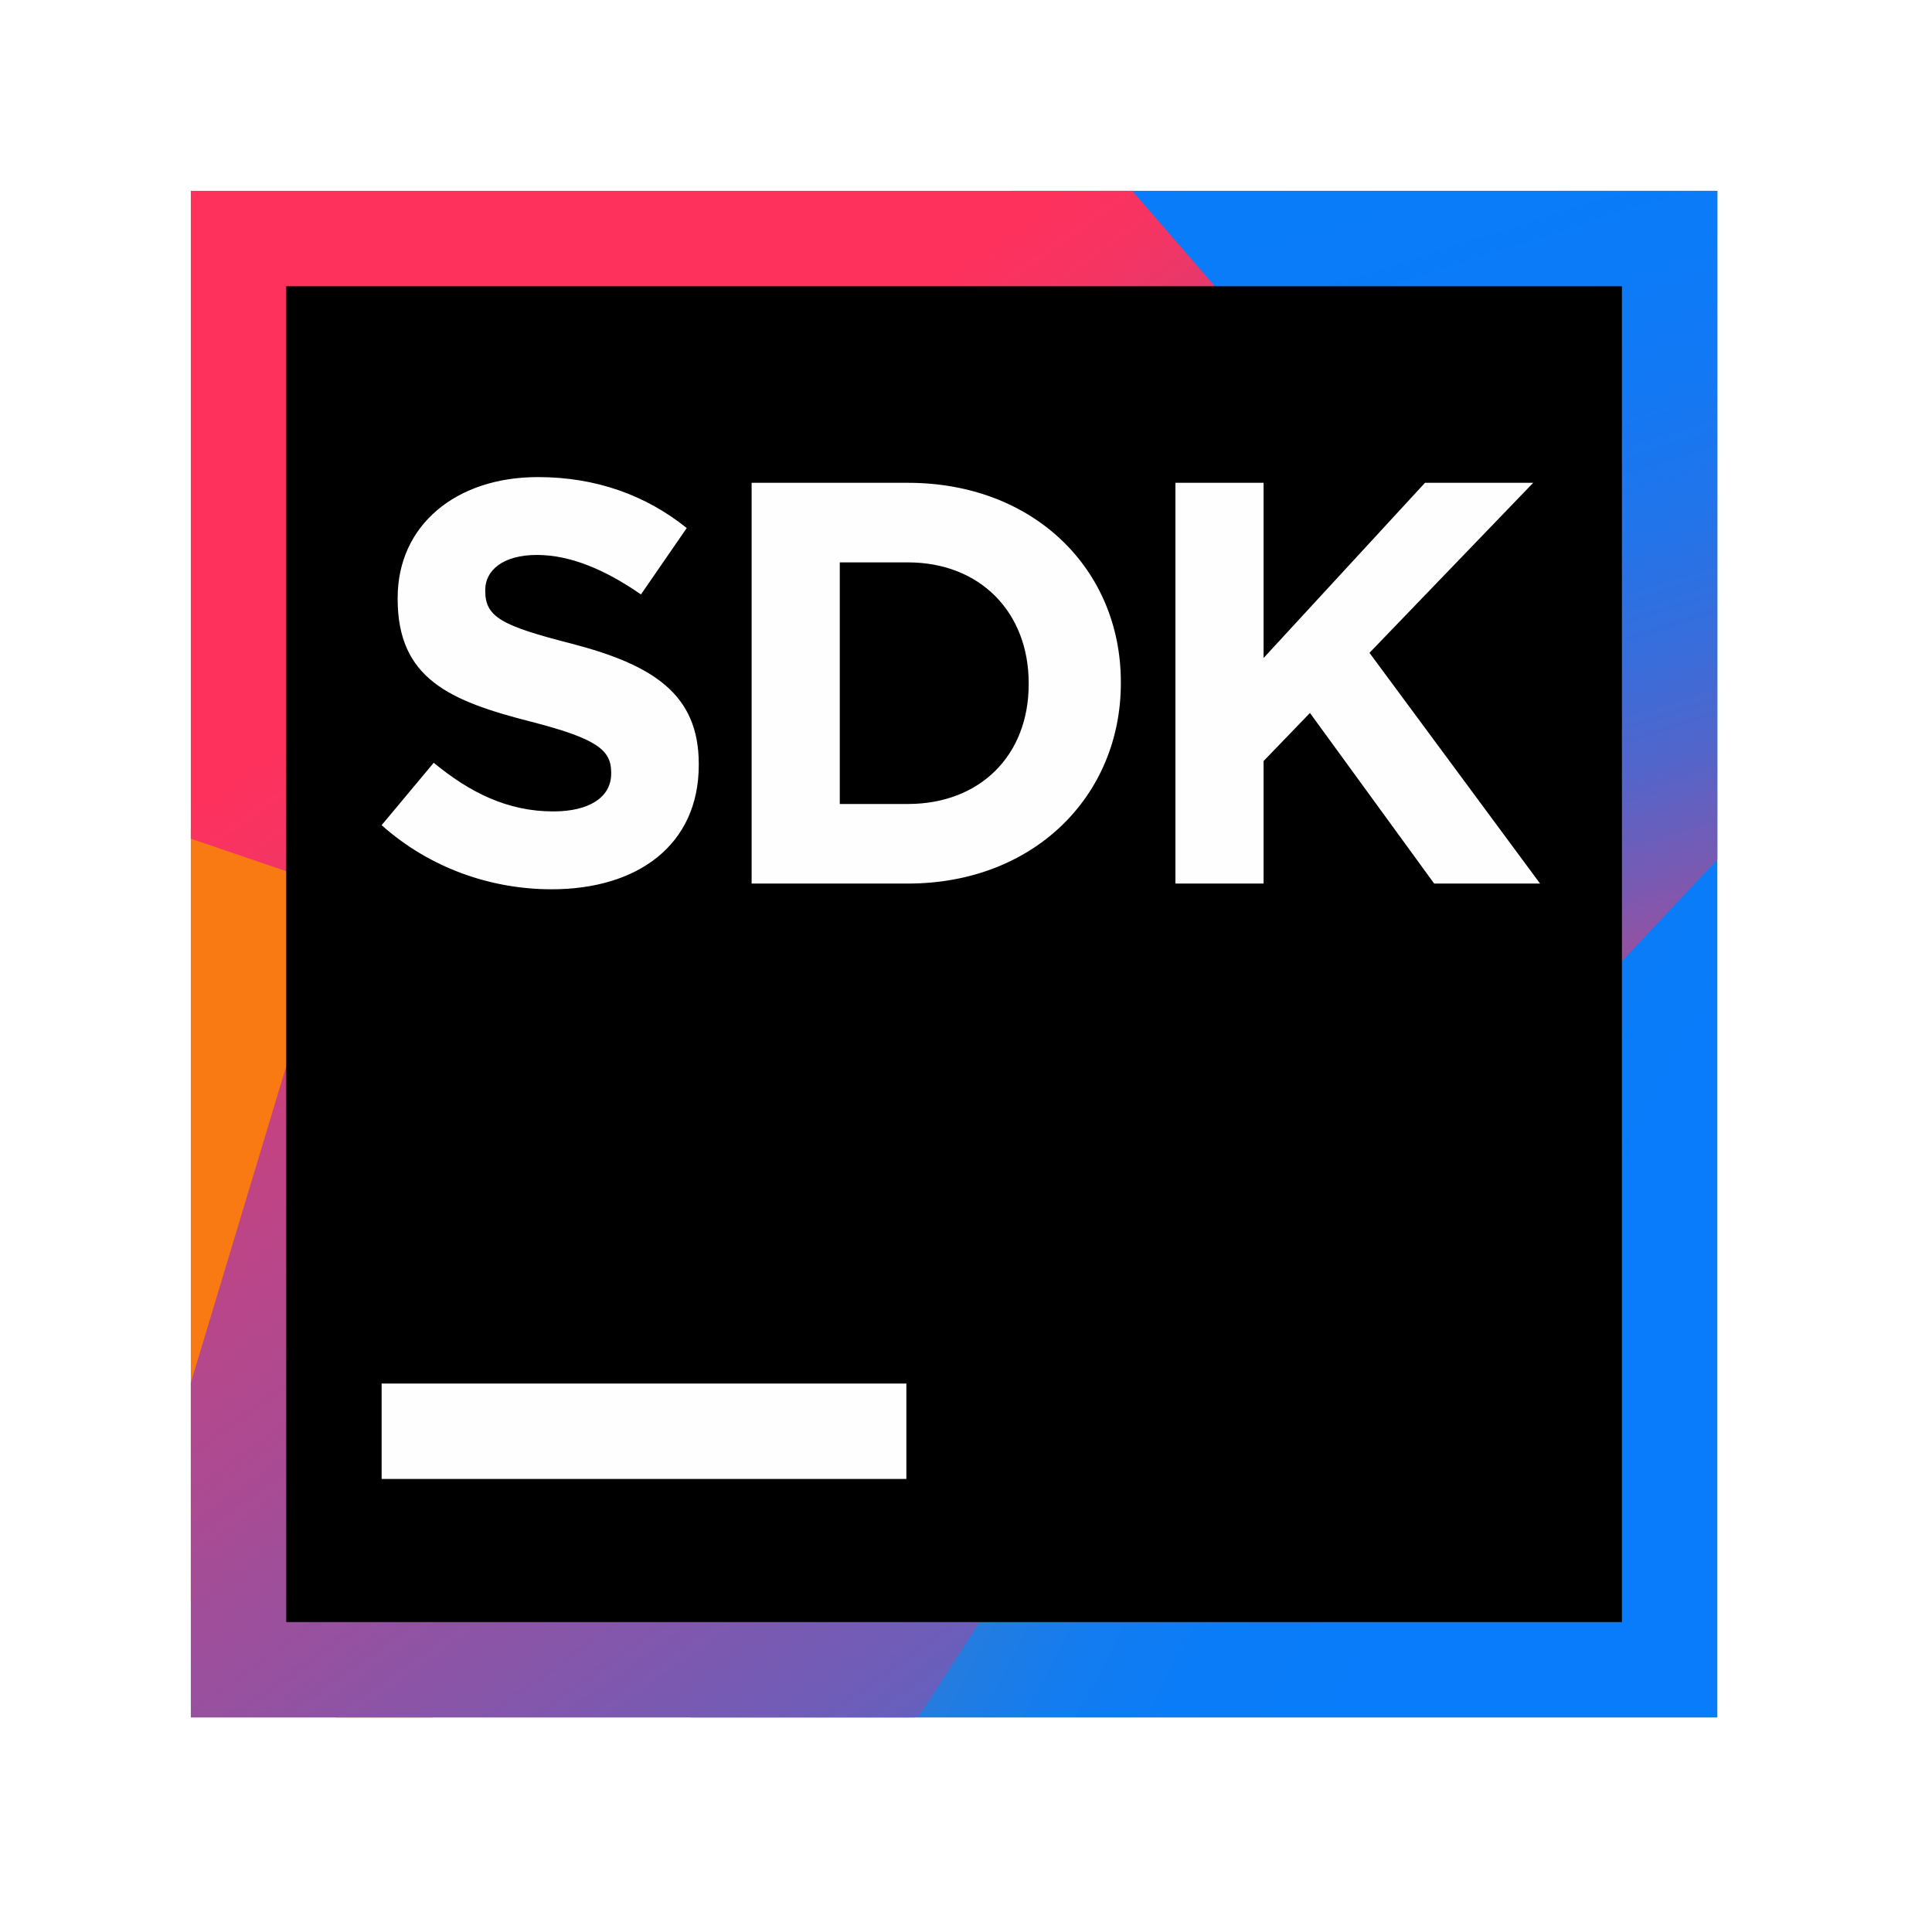
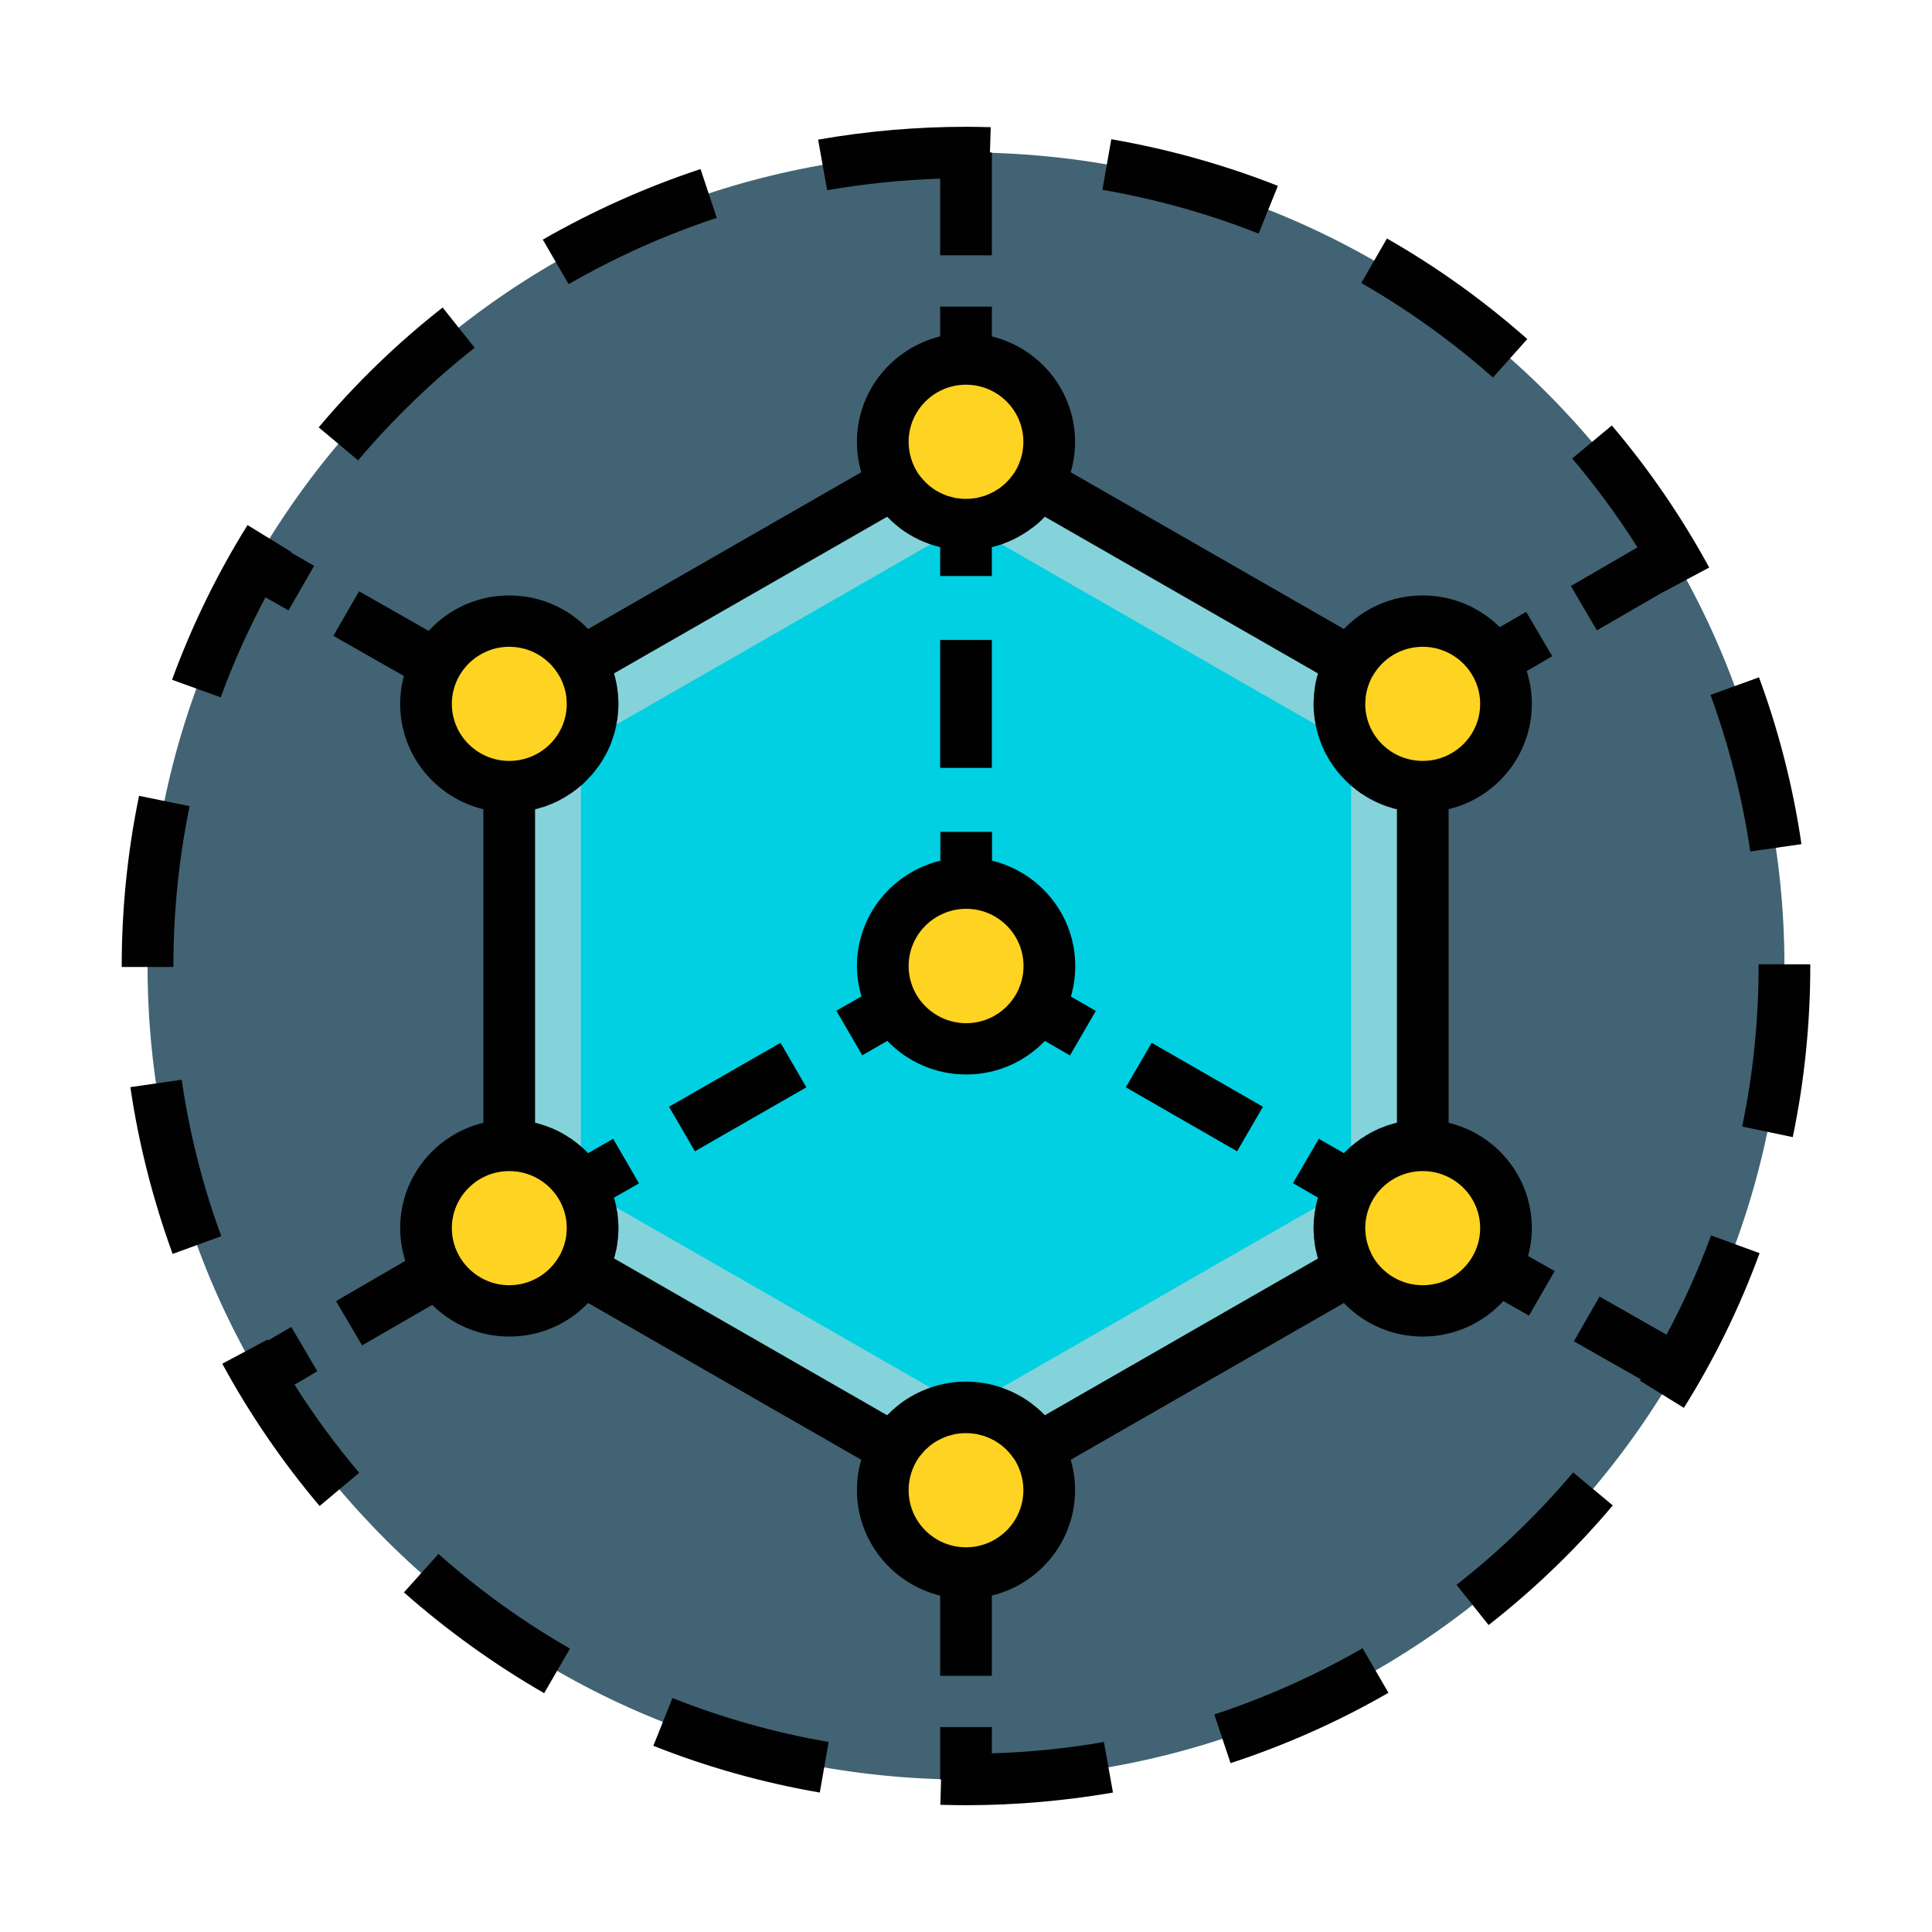
- <svg xmlns="http://www.w3.org/2000/svg" width="81" height="80" viewBox="0 0 81 80">
-   <defs>
-     <linearGradient id="pluginsdk_80-a" x1="-.031%" x2="100.053%" y1="49.963%" y2="49.963%">
-       <stop offset="25.81%" stop-color="#F97A12" />
-       <stop offset="45.91%" stop-color="#B07B58" />
-       <stop offset="72.41%" stop-color="#577BAE" />
-       <stop offset="91.05%" stop-color="#1E7CE5" />
-       <stop offset="100%" stop-color="#087CFA" />
-     </linearGradient>
-     <linearGradient id="pluginsdk_80-b" x1="27.55%" x2="82.223%" y1="34.514%" y2="77.605%">
-       <stop offset="0%" stop-color="#F97A12" />
-       <stop offset="7.18%" stop-color="#CB7A3E" />
-       <stop offset="15.41%" stop-color="#9E7B6A" />
-       <stop offset="24.2%" stop-color="#757B91" />
-       <stop offset="33.44%" stop-color="#537BB1" />
-       <stop offset="43.24%" stop-color="#387CCC" />
-       <stop offset="53.81%" stop-color="#237CE0" />
-       <stop offset="65.52%" stop-color="#147CEF" />
-       <stop offset="79.25%" stop-color="#0B7CF7" />
-       <stop offset="100%" stop-color="#087CFA" />
-     </linearGradient>
-     <linearGradient id="pluginsdk_80-c" x1="63.121%" x2="40.793%" y1="97.699%" y2="-6.587%">
-       <stop offset="0%" stop-color="#FE315D" />
-       <stop offset="7.84%" stop-color="#CB417E" />
-       <stop offset="16.01%" stop-color="#9E4E9B" />
-       <stop offset="24.74%" stop-color="#755BB4" />
-       <stop offset="33.92%" stop-color="#5365CA" />
-       <stop offset="43.65%" stop-color="#386DDB" />
-       <stop offset="54.14%" stop-color="#2374E9" />
-       <stop offset="65.76%" stop-color="#1478F3" />
-       <stop offset="79.4%" stop-color="#0B7BF8" />
-       <stop offset="100%" stop-color="#087CFA" />
-     </linearGradient>
-     <linearGradient id="pluginsdk_80-d" x1="25.331%" x2="93.854%" y1="24.119%" y2="132.621%">
-       <stop offset="0%" stop-color="#FE315D" />
-       <stop offset="4.023%" stop-color="#F63462" />
-       <stop offset="10.37%" stop-color="#DF3A71" />
-       <stop offset="16.67%" stop-color="#C24383" />
-       <stop offset="29.12%" stop-color="#AD4A91" />
-       <stop offset="54.98%" stop-color="#755BB4" />
-       <stop offset="91.75%" stop-color="#1D76ED" />
-       <stop offset="100%" stop-color="#087CFA" />
-     </linearGradient>
-   </defs>
-   <g fill="none" fill-rule="evenodd">
-     <g fill-rule="nonzero" transform="translate(8 8)">
-       <path fill="url(#pluginsdk_80-a)" d="M6.088,64 L2.66453526e-15,59.1 L0,26.792 L30,38.67 L10.14,64 L6.088,64 Z" />
-       <path fill="url(#pluginsdk_80-b)" d="M20.952,64 L52.274,31.916 L37.671,0.46 L38.058,1.33226763e-15 L64,0 L64,64 L20.952,64 Z" />
-       <path fill="url(#pluginsdk_80-c)" d="M34.412,0 L64,0 L64,28.037 L49.008,44 L34,0.447 L34.412,0 Z" />
-       <path fill="url(#pluginsdk_80-d)" d="M30.336,64 L0,64 L0,49.971 L6.234,29.283 L0,27.16 L0,0 L39.47,0 L58,21.384 L30.538,63.926 L30.336,64 Z" />
-     </g>
-     <g fill-rule="nonzero" transform="translate(12 12)">
-       <rect width="56" height="56" fill="#000" />
-       <rect width="22" height="4" x="4" y="46" fill="#FFFEFE" />
-       <path fill="#FFFEFE" d="M11.128,25.28 C8.584,25.28 6.016,24.392 4,22.592 L6.184,19.976 C7.696,21.224 9.28,22.016 11.2,22.016 C12.712,22.016 13.624,21.416 13.624,20.432 L13.624,20.384 C13.624,19.448 13.048,18.968 10.24,18.248 C6.856,17.384 4.672,16.448 4.672,13.112 L4.672,13.064 C4.672,10.016 7.12,8 10.552,8 C13,8 15.088,8.768 16.792,10.136 L14.872,12.92 C13.384,11.888 11.92,11.264 10.504,11.264 C9.088,11.264 8.344,11.912 8.344,12.728 L8.344,12.776 C8.344,13.88 9.064,14.24 11.968,14.984 C15.376,15.872 17.296,17.096 17.296,20.024 L17.296,20.072 C17.296,23.408 14.752,25.28 11.128,25.28 Z M19.512,25.04 L19.512,8.24 L26.064,8.24 C31.344,8.24 34.992,11.864 34.992,16.592 L34.992,16.64 C34.992,21.368 31.344,25.04 26.064,25.04 L19.512,25.04 Z M26.064,11.576 L23.208,11.576 L23.208,21.704 L26.064,21.704 C29.088,21.704 31.128,19.664 31.128,16.688 L31.128,16.64 C31.128,13.664 29.088,11.576 26.064,11.576 Z M37.28,25.04 L37.28,8.24 L40.976,8.24 L40.976,15.584 L47.744,8.24 L52.28,8.24 L45.416,15.368 L52.568,25.04 L48.128,25.04 L42.92,17.888 L40.976,19.904 L40.976,25.04 L37.28,25.04 Z" />
-     </g>
+ <svg xmlns="http://www.w3.org/2000/svg" width="40pt" height="40pt" viewBox="0 0 40 40" version="1.1">
+   <g id="surface1">
+     <path style=" stroke:none;fill-rule:nonzero;fill:rgb(25.882%,38.824%,45.098%);fill-opacity:1;" d="M 36.945 20 C 36.945 29.301 29.359 36.844 20 36.844 C 10.641 36.844 3.055 29.301 3.055 20 C 3.055 10.699 10.641 3.156 20 3.156 C 29.359 3.156 36.945 10.699 36.945 20 Z M 36.945 20 " />
+     <path style=" stroke:none;fill-rule:nonzero;fill:rgb(51.765%,82.745%,85.882%);fill-opacity:1;" d="M 27.73 14.574 C 27.73 14.262 27.816 13.969 27.961 13.719 L 21.492 10.004 C 21.195 10.516 20.637 10.863 20 10.863 C 19.363 10.863 18.805 10.516 18.508 10.004 L 12.039 13.719 C 12.184 13.969 12.27 14.262 12.27 14.574 C 12.27 15.52 11.496 16.289 10.543 16.289 L 10.543 23.711 C 11.496 23.711 12.27 24.48 12.27 25.426 C 12.27 25.738 12.184 26.031 12.039 26.281 L 18.508 29.996 C 18.805 29.484 19.363 29.137 20 29.137 C 20.637 29.137 21.195 29.484 21.492 29.996 L 27.961 26.281 C 27.816 26.031 27.73 25.738 27.73 25.426 C 27.73 24.48 28.504 23.711 29.457 23.711 L 29.457 16.289 C 28.504 16.289 27.73 15.52 27.73 14.574 Z M 27.73 14.574 " />
+     <path style=" stroke:none;fill-rule:nonzero;fill:rgb(0%,81.569%,88.627%);fill-opacity:1;" d="M 12.027 15.422 L 20 10.848 L 27.973 15.422 L 27.973 24.578 L 20 29.152 L 12.027 24.578 Z M 12.027 15.422 " />
+     <path style=" stroke:none;fill-rule:nonzero;fill:rgb(99.608%,82.745%,13.333%);fill-opacity:1;" d="M 21.727 20 C 21.727 20.945 20.957 21.715 20.004 21.715 C 19.051 21.715 18.277 20.945 18.277 20 C 18.277 19.055 19.051 18.285 20.004 18.285 C 20.957 18.285 21.727 19.055 21.727 20 Z M 21.727 20 " />
+     <path style=" stroke:none;fill-rule:nonzero;fill:rgb(99.608%,82.745%,13.333%);fill-opacity:1;" d="M 21.723 30.852 C 21.723 31.801 20.953 32.566 20 32.566 C 19.047 32.566 18.277 31.801 18.277 30.852 C 18.277 29.906 19.047 29.137 20 29.137 C 20.953 29.137 21.723 29.906 21.723 30.852 Z M 20 7.434 C 19.047 7.434 18.277 8.199 18.277 9.148 C 18.277 10.094 19.047 10.863 20 10.863 C 20.953 10.863 21.723 10.094 21.723 9.148 C 21.723 8.199 20.953 7.434 20 7.434 Z M 10.543 12.859 C 9.594 12.859 8.82 13.629 8.82 14.574 C 8.82 15.52 9.594 16.289 10.543 16.289 C 11.496 16.289 12.27 15.52 12.27 14.574 C 12.27 13.629 11.496 12.859 10.543 12.859 Z M 29.457 12.859 C 28.504 12.859 27.73 13.629 27.73 14.574 C 27.73 15.52 28.504 16.289 29.457 16.289 C 30.406 16.289 31.18 15.52 31.18 14.574 C 31.18 13.629 30.406 12.859 29.457 12.859 Z M 10.543 23.711 C 9.594 23.711 8.82 24.48 8.82 25.426 C 8.82 26.371 9.594 27.141 10.543 27.141 C 11.496 27.141 12.27 26.371 12.27 25.426 C 12.27 24.48 11.496 23.711 10.543 23.711 Z M 29.457 23.711 C 28.504 23.711 27.73 24.48 27.73 25.426 C 27.73 26.371 28.504 27.141 29.457 27.141 C 30.406 27.141 31.18 26.371 31.18 25.426 C 31.18 24.48 30.406 23.711 29.457 23.711 Z M 29.457 23.711 " />
+     <path style=" stroke:none;fill-rule:nonzero;fill:rgb(0.392%,0.392%,0.392%);fill-opacity:1;" d="M 22.262 20 C 22.262 18.945 21.527 18.059 20.539 17.82 L 20.539 17.223 L 19.469 17.223 L 19.469 17.82 C 18.48 18.059 17.742 18.945 17.742 20 C 17.742 20.219 17.777 20.43 17.836 20.629 L 17.316 20.926 L 17.852 21.848 L 18.371 21.551 C 18.781 21.977 19.359 22.246 20.004 22.246 C 20.645 22.246 21.223 21.98 21.633 21.551 L 22.152 21.852 L 22.688 20.93 L 22.172 20.633 C 22.23 20.43 22.262 20.219 22.262 20 Z M 20.004 21.184 C 19.348 21.184 18.812 20.652 18.812 20 C 18.812 19.348 19.348 18.816 20.004 18.816 C 20.66 18.816 21.191 19.348 21.191 20 C 21.191 20.652 20.66 21.184 20.004 21.184 Z M 20.004 21.184 " />
+     <path style=" stroke:none;fill-rule:nonzero;fill:rgb(0.392%,0.392%,0.392%);fill-opacity:1;" d="M 31.125 26.938 L 31.656 27.238 L 32.188 26.316 L 31.637 26.004 C 31.688 25.82 31.715 25.625 31.715 25.426 C 31.715 24.371 30.98 23.484 29.992 23.246 L 29.992 16.754 C 30.98 16.516 31.715 15.629 31.715 14.574 C 31.715 14.336 31.676 14.109 31.609 13.895 L 32.137 13.586 L 31.598 12.668 L 31.051 12.984 C 30.641 12.578 30.078 12.328 29.457 12.328 C 28.812 12.328 28.234 12.594 27.824 13.023 L 22.168 9.777 C 22.227 9.578 22.258 9.367 22.258 9.148 C 22.258 8.094 21.523 7.207 20.535 6.965 L 20.535 6.348 L 19.465 6.348 L 19.465 6.965 C 18.477 7.207 17.742 8.094 17.742 9.148 C 17.742 9.367 17.773 9.578 17.832 9.777 L 12.176 13.023 C 11.766 12.594 11.184 12.328 10.543 12.328 C 9.883 12.328 9.289 12.609 8.875 13.062 L 7.434 12.242 L 6.902 13.164 L 8.363 13.996 C 8.312 14.18 8.285 14.375 8.285 14.574 C 8.285 15.629 9.02 16.516 10.008 16.754 L 10.008 23.246 C 9.02 23.484 8.285 24.371 8.285 25.426 C 8.285 25.664 8.324 25.891 8.391 26.105 L 6.957 26.938 L 7.496 27.855 L 8.949 27.016 C 9.359 27.422 9.922 27.672 10.543 27.672 C 11.188 27.672 11.766 27.406 12.176 26.977 L 17.832 30.223 C 17.773 30.422 17.742 30.633 17.742 30.852 C 17.742 31.906 18.477 32.793 19.465 33.035 L 19.465 34.695 L 20.535 34.695 L 20.535 33.035 C 21.523 32.793 22.258 31.906 22.258 30.852 C 22.258 30.633 22.227 30.422 22.168 30.223 L 27.824 26.977 C 28.234 27.406 28.816 27.672 29.457 27.672 C 30.117 27.672 30.711 27.387 31.125 26.938 Z M 30.645 14.574 C 30.645 15.227 30.109 15.754 29.457 15.754 C 28.801 15.754 28.266 15.227 28.266 14.574 C 28.266 14.539 28.27 14.504 28.273 14.469 C 28.273 14.457 28.273 14.449 28.273 14.441 C 28.277 14.406 28.285 14.375 28.289 14.34 C 28.293 14.332 28.293 14.328 28.293 14.32 C 28.301 14.293 28.309 14.266 28.316 14.238 C 28.32 14.23 28.32 14.219 28.324 14.211 C 28.336 14.18 28.348 14.148 28.359 14.117 C 28.359 14.113 28.363 14.105 28.367 14.102 C 28.379 14.074 28.391 14.051 28.402 14.023 C 28.406 14.016 28.41 14.008 28.418 14 C 28.621 13.637 29.008 13.391 29.457 13.391 C 30.109 13.391 30.645 13.922 30.645 14.574 Z M 20 7.965 C 20.656 7.965 21.188 8.496 21.188 9.148 C 21.188 9.391 21.113 9.617 20.988 9.809 C 20.984 9.809 20.984 9.809 20.98 9.812 C 20.965 9.84 20.945 9.863 20.926 9.887 C 20.918 9.895 20.914 9.902 20.906 9.91 C 20.891 9.93 20.871 9.953 20.848 9.973 C 20.844 9.98 20.84 9.984 20.836 9.988 C 20.812 10.008 20.793 10.027 20.77 10.047 C 20.758 10.055 20.75 10.062 20.738 10.074 C 20.723 10.086 20.707 10.098 20.691 10.109 C 20.672 10.121 20.652 10.133 20.633 10.145 C 20.617 10.156 20.602 10.164 20.586 10.176 C 20.57 10.184 20.555 10.191 20.539 10.199 C 20.527 10.207 20.512 10.211 20.5 10.219 C 20.477 10.23 20.449 10.242 20.426 10.25 C 20.41 10.258 20.391 10.262 20.375 10.27 C 20.359 10.273 20.344 10.277 20.328 10.281 C 20.309 10.289 20.285 10.293 20.266 10.297 C 20.254 10.301 20.238 10.305 20.227 10.309 C 20.195 10.312 20.168 10.316 20.137 10.32 C 20.125 10.324 20.117 10.324 20.105 10.324 C 20.07 10.328 20.035 10.328 20 10.328 C 19.965 10.328 19.93 10.328 19.895 10.324 C 19.883 10.324 19.875 10.32 19.863 10.32 C 19.832 10.316 19.801 10.312 19.773 10.309 C 19.758 10.305 19.746 10.301 19.734 10.297 C 19.715 10.293 19.691 10.289 19.672 10.281 C 19.656 10.277 19.641 10.273 19.625 10.27 C 19.609 10.262 19.59 10.258 19.574 10.25 C 19.551 10.238 19.523 10.23 19.5 10.219 C 19.488 10.211 19.473 10.207 19.461 10.199 C 19.445 10.191 19.43 10.184 19.414 10.176 C 19.398 10.164 19.379 10.156 19.363 10.145 C 19.344 10.133 19.328 10.121 19.309 10.109 C 19.293 10.098 19.277 10.086 19.262 10.074 C 19.25 10.062 19.242 10.055 19.23 10.047 C 19.207 10.027 19.184 10.008 19.164 9.988 C 19.16 9.984 19.156 9.98 19.152 9.973 C 19.133 9.953 19.109 9.93 19.094 9.91 C 19.086 9.902 19.082 9.895 19.074 9.887 C 19.055 9.863 19.035 9.84 19.016 9.812 C 19.016 9.809 19.016 9.809 19.012 9.809 C 18.887 9.617 18.812 9.391 18.812 9.148 C 18.812 8.496 19.344 7.965 20 7.965 Z M 9.355 14.574 C 9.355 13.922 9.891 13.391 10.543 13.391 C 10.992 13.391 11.379 13.637 11.582 14 C 11.59 14.008 11.594 14.016 11.598 14.023 C 11.609 14.051 11.621 14.074 11.633 14.102 C 11.637 14.105 11.641 14.113 11.641 14.117 C 11.652 14.148 11.664 14.18 11.676 14.211 C 11.68 14.219 11.68 14.23 11.684 14.238 C 11.691 14.266 11.699 14.293 11.707 14.32 C 11.707 14.328 11.707 14.332 11.711 14.34 C 11.715 14.375 11.723 14.406 11.727 14.441 C 11.727 14.449 11.727 14.457 11.727 14.469 C 11.73 14.504 11.734 14.539 11.734 14.574 C 11.734 15.227 11.199 15.754 10.543 15.754 C 9.891 15.754 9.355 15.227 9.355 14.574 Z M 9.355 25.426 C 9.355 24.773 9.891 24.246 10.543 24.246 C 11.199 24.246 11.734 24.773 11.734 25.426 C 11.734 25.461 11.73 25.496 11.727 25.531 C 11.727 25.543 11.727 25.551 11.727 25.559 C 11.723 25.594 11.715 25.625 11.711 25.66 C 11.707 25.668 11.707 25.672 11.707 25.68 C 11.699 25.707 11.691 25.734 11.684 25.762 C 11.68 25.77 11.68 25.781 11.676 25.789 C 11.664 25.82 11.652 25.852 11.641 25.883 C 11.641 25.887 11.637 25.895 11.633 25.898 C 11.621 25.926 11.609 25.949 11.598 25.977 C 11.594 25.984 11.59 25.992 11.582 26 C 11.379 26.363 10.992 26.609 10.543 26.609 C 9.891 26.609 9.355 26.078 9.355 25.426 Z M 20 32.035 C 19.344 32.035 18.812 31.504 18.812 30.852 C 18.812 30.609 18.887 30.383 19.012 30.191 C 19.016 30.191 19.016 30.191 19.016 30.188 C 19.035 30.16 19.055 30.137 19.074 30.113 C 19.082 30.105 19.086 30.098 19.094 30.09 C 19.109 30.07 19.133 30.047 19.152 30.023 C 19.156 30.02 19.16 30.016 19.164 30.012 C 19.184 29.992 19.207 29.973 19.23 29.953 C 19.242 29.945 19.25 29.938 19.262 29.926 C 19.277 29.914 19.293 29.902 19.309 29.891 C 19.328 29.879 19.344 29.867 19.363 29.855 C 19.379 29.844 19.398 29.836 19.414 29.824 C 19.43 29.816 19.445 29.809 19.461 29.801 C 19.473 29.793 19.488 29.789 19.5 29.781 C 19.523 29.77 19.551 29.758 19.574 29.75 C 19.59 29.742 19.609 29.738 19.625 29.73 C 19.641 29.727 19.656 29.723 19.672 29.719 C 19.691 29.711 19.715 29.707 19.734 29.703 C 19.746 29.699 19.758 29.695 19.773 29.691 C 19.801 29.688 19.832 29.684 19.863 29.68 C 19.875 29.676 19.883 29.676 19.895 29.676 C 19.93 29.672 19.965 29.672 20 29.672 C 20.035 29.672 20.07 29.672 20.105 29.676 C 20.117 29.676 20.125 29.68 20.137 29.68 C 20.168 29.684 20.195 29.688 20.227 29.691 C 20.238 29.695 20.254 29.699 20.266 29.703 C 20.285 29.707 20.309 29.711 20.328 29.719 C 20.344 29.723 20.359 29.727 20.375 29.73 C 20.391 29.738 20.41 29.742 20.426 29.75 C 20.449 29.758 20.477 29.77 20.5 29.781 C 20.512 29.789 20.527 29.793 20.539 29.801 C 20.555 29.809 20.57 29.816 20.586 29.824 C 20.602 29.836 20.617 29.844 20.637 29.855 C 20.652 29.867 20.672 29.879 20.691 29.891 C 20.707 29.902 20.723 29.914 20.738 29.926 C 20.75 29.938 20.758 29.945 20.77 29.953 C 20.793 29.973 20.812 29.992 20.836 30.012 C 20.84 30.016 20.844 30.023 20.848 30.027 C 20.871 30.047 20.891 30.07 20.906 30.09 C 20.914 30.098 20.918 30.105 20.926 30.113 C 20.945 30.137 20.965 30.16 20.98 30.188 C 20.984 30.188 20.984 30.191 20.988 30.191 C 21.113 30.383 21.188 30.609 21.188 30.852 C 21.188 31.504 20.656 32.035 20 32.035 Z M 27.289 26.055 L 21.633 29.301 C 21.625 29.293 21.617 29.289 21.613 29.281 C 21.602 29.27 21.586 29.258 21.574 29.242 C 21.562 29.23 21.551 29.219 21.535 29.207 C 21.52 29.191 21.504 29.176 21.484 29.16 C 21.477 29.152 21.465 29.145 21.457 29.137 C 21.434 29.117 21.41 29.102 21.387 29.082 C 21.383 29.078 21.379 29.074 21.375 29.07 C 20.992 28.781 20.516 28.605 20 28.605 C 19.484 28.605 19.008 28.781 18.625 29.07 C 18.621 29.074 18.617 29.078 18.613 29.082 C 18.59 29.102 18.566 29.117 18.543 29.137 C 18.535 29.145 18.523 29.152 18.516 29.164 C 18.496 29.176 18.48 29.191 18.465 29.207 C 18.449 29.219 18.438 29.23 18.426 29.246 C 18.414 29.258 18.402 29.27 18.387 29.281 C 18.383 29.289 18.375 29.293 18.367 29.301 L 12.715 26.055 C 12.715 26.055 12.715 26.051 12.715 26.047 C 12.73 26 12.742 25.953 12.75 25.906 C 12.75 25.906 12.754 25.902 12.754 25.898 C 12.766 25.852 12.773 25.801 12.781 25.75 C 12.781 25.746 12.781 25.738 12.781 25.734 C 12.789 25.691 12.793 25.648 12.797 25.605 C 12.797 25.594 12.797 25.582 12.797 25.57 C 12.801 25.523 12.805 25.477 12.805 25.426 C 12.805 25.391 12.805 25.355 12.801 25.32 C 12.801 25.309 12.801 25.297 12.797 25.285 C 12.797 25.262 12.797 25.234 12.793 25.211 C 12.793 25.199 12.789 25.184 12.789 25.172 C 12.785 25.148 12.785 25.129 12.781 25.105 C 12.777 25.094 12.777 25.078 12.773 25.066 C 12.77 25.043 12.766 25.02 12.762 25 C 12.762 24.988 12.758 24.973 12.754 24.961 C 12.75 24.938 12.742 24.914 12.738 24.891 C 12.734 24.879 12.734 24.871 12.73 24.859 C 12.727 24.84 12.719 24.816 12.711 24.797 L 13.23 24.5 L 12.695 23.578 L 12.176 23.875 C 12.172 23.871 12.164 23.863 12.16 23.859 C 12.152 23.852 12.145 23.84 12.133 23.832 C 12.117 23.812 12.098 23.797 12.078 23.777 C 12.07 23.773 12.066 23.77 12.062 23.762 C 12.035 23.742 12.012 23.719 11.984 23.699 C 11.977 23.691 11.969 23.684 11.961 23.68 C 11.941 23.664 11.926 23.648 11.906 23.637 C 11.895 23.629 11.883 23.621 11.875 23.613 C 11.855 23.602 11.84 23.586 11.824 23.574 C 11.812 23.566 11.801 23.562 11.789 23.555 C 11.77 23.543 11.754 23.531 11.734 23.52 C 11.727 23.512 11.715 23.504 11.703 23.5 C 11.684 23.488 11.664 23.477 11.645 23.465 C 11.633 23.461 11.625 23.453 11.613 23.449 C 11.586 23.434 11.559 23.418 11.531 23.406 C 11.527 23.406 11.523 23.402 11.523 23.402 C 11.492 23.387 11.461 23.375 11.43 23.359 C 11.418 23.355 11.41 23.352 11.398 23.348 C 11.375 23.34 11.355 23.332 11.336 23.324 C 11.32 23.316 11.309 23.312 11.297 23.309 C 11.277 23.301 11.258 23.297 11.234 23.289 C 11.223 23.285 11.211 23.281 11.195 23.277 C 11.176 23.27 11.156 23.266 11.133 23.258 C 11.121 23.254 11.109 23.25 11.094 23.25 C 11.09 23.246 11.086 23.246 11.078 23.246 L 11.078 16.758 C 11.086 16.754 11.09 16.754 11.094 16.75 C 11.109 16.75 11.121 16.746 11.133 16.742 C 11.156 16.734 11.176 16.73 11.195 16.723 C 11.211 16.719 11.223 16.715 11.234 16.711 C 11.258 16.707 11.277 16.699 11.297 16.691 C 11.309 16.688 11.32 16.684 11.336 16.676 C 11.355 16.668 11.379 16.66 11.398 16.652 C 11.41 16.648 11.418 16.645 11.43 16.641 C 11.461 16.625 11.492 16.613 11.523 16.598 C 11.523 16.598 11.527 16.594 11.531 16.594 C 11.559 16.582 11.586 16.566 11.613 16.551 C 11.625 16.547 11.633 16.539 11.645 16.535 C 11.664 16.523 11.684 16.512 11.703 16.5 C 11.715 16.496 11.727 16.488 11.734 16.48 C 11.754 16.469 11.77 16.457 11.789 16.445 C 11.801 16.438 11.812 16.434 11.824 16.426 C 11.84 16.414 11.855 16.398 11.875 16.387 C 11.883 16.379 11.895 16.371 11.906 16.363 C 11.926 16.352 11.941 16.336 11.961 16.32 C 11.969 16.316 11.977 16.309 11.984 16.301 C 12.012 16.281 12.035 16.258 12.062 16.238 C 12.066 16.234 12.07 16.227 12.078 16.223 C 12.098 16.203 12.117 16.188 12.133 16.168 C 12.145 16.16 12.152 16.148 12.16 16.141 C 12.176 16.125 12.191 16.109 12.203 16.094 C 12.215 16.086 12.223 16.074 12.23 16.066 C 12.246 16.051 12.258 16.035 12.273 16.02 C 12.281 16.008 12.289 15.996 12.297 15.988 C 12.312 15.973 12.324 15.953 12.336 15.938 C 12.344 15.926 12.352 15.918 12.359 15.906 C 12.375 15.887 12.391 15.867 12.406 15.848 C 12.41 15.84 12.414 15.832 12.418 15.824 C 12.438 15.797 12.457 15.77 12.473 15.742 C 12.48 15.734 12.484 15.727 12.488 15.719 C 12.5 15.695 12.512 15.676 12.523 15.652 C 12.531 15.641 12.535 15.633 12.543 15.621 C 12.551 15.602 12.562 15.582 12.574 15.562 C 12.578 15.551 12.586 15.539 12.59 15.527 C 12.598 15.508 12.609 15.488 12.617 15.469 C 12.621 15.457 12.625 15.445 12.633 15.434 C 12.641 15.41 12.648 15.391 12.656 15.371 C 12.66 15.359 12.664 15.348 12.668 15.336 C 12.68 15.309 12.688 15.281 12.695 15.254 C 12.699 15.25 12.699 15.246 12.703 15.238 C 12.711 15.207 12.723 15.172 12.73 15.141 C 12.734 15.129 12.734 15.121 12.738 15.109 C 12.742 15.086 12.75 15.062 12.754 15.039 C 12.758 15.027 12.762 15.012 12.762 15 C 12.766 14.977 12.77 14.957 12.773 14.934 C 12.777 14.922 12.777 14.906 12.781 14.895 C 12.785 14.871 12.785 14.852 12.789 14.828 C 12.789 14.816 12.793 14.801 12.793 14.789 C 12.797 14.766 12.797 14.738 12.797 14.715 C 12.801 14.703 12.801 14.691 12.801 14.68 C 12.801 14.645 12.805 14.609 12.805 14.574 C 12.805 14.523 12.801 14.477 12.797 14.43 C 12.797 14.418 12.797 14.406 12.797 14.395 C 12.793 14.352 12.789 14.309 12.781 14.266 C 12.781 14.262 12.781 14.254 12.781 14.25 C 12.773 14.199 12.762 14.148 12.754 14.102 C 12.754 14.098 12.75 14.094 12.75 14.09 C 12.742 14.047 12.73 14 12.715 13.953 C 12.715 13.949 12.715 13.945 12.715 13.941 L 18.367 10.699 C 18.375 10.707 18.383 10.711 18.387 10.719 C 18.402 10.73 18.414 10.742 18.426 10.754 C 18.438 10.77 18.449 10.781 18.465 10.793 C 18.48 10.809 18.496 10.824 18.516 10.836 C 18.523 10.844 18.535 10.855 18.543 10.863 C 18.566 10.883 18.59 10.898 18.613 10.918 C 18.617 10.922 18.621 10.926 18.625 10.93 C 18.871 11.117 19.156 11.254 19.465 11.328 L 19.465 11.926 L 20.535 11.926 L 20.535 11.328 C 20.844 11.254 21.129 11.113 21.375 10.926 C 21.379 10.926 21.383 10.922 21.387 10.918 C 21.41 10.898 21.434 10.883 21.457 10.863 C 21.465 10.855 21.477 10.848 21.484 10.84 C 21.504 10.824 21.52 10.809 21.535 10.793 C 21.551 10.781 21.562 10.77 21.574 10.758 C 21.586 10.742 21.602 10.73 21.613 10.719 C 21.617 10.711 21.625 10.707 21.633 10.699 L 27.285 13.941 C 27.285 13.945 27.285 13.949 27.285 13.953 C 27.27 14 27.258 14.043 27.25 14.09 C 27.25 14.094 27.246 14.098 27.246 14.102 C 27.234 14.148 27.227 14.199 27.219 14.25 C 27.219 14.254 27.219 14.262 27.219 14.266 C 27.211 14.309 27.207 14.352 27.203 14.395 C 27.203 14.406 27.203 14.418 27.203 14.43 C 27.199 14.477 27.195 14.523 27.195 14.574 C 27.195 14.609 27.195 14.645 27.199 14.68 C 27.199 14.691 27.199 14.703 27.199 14.715 C 27.203 14.738 27.203 14.766 27.207 14.789 C 27.207 14.801 27.211 14.816 27.211 14.828 C 27.215 14.852 27.215 14.871 27.219 14.895 C 27.223 14.906 27.223 14.922 27.227 14.934 C 27.23 14.957 27.234 14.977 27.238 15 C 27.238 15.012 27.242 15.027 27.246 15.039 C 27.25 15.062 27.258 15.086 27.262 15.109 C 27.266 15.121 27.266 15.129 27.27 15.141 C 27.277 15.172 27.289 15.207 27.297 15.238 C 27.301 15.246 27.301 15.25 27.305 15.254 C 27.312 15.281 27.32 15.309 27.332 15.336 C 27.336 15.348 27.34 15.359 27.344 15.371 C 27.352 15.391 27.359 15.41 27.367 15.434 C 27.375 15.445 27.379 15.457 27.383 15.469 C 27.391 15.488 27.402 15.508 27.41 15.527 C 27.418 15.539 27.422 15.551 27.426 15.562 C 27.438 15.582 27.449 15.602 27.457 15.621 C 27.465 15.633 27.469 15.641 27.477 15.652 C 27.488 15.676 27.5 15.695 27.512 15.719 C 27.516 15.727 27.523 15.734 27.527 15.742 C 27.543 15.77 27.562 15.797 27.582 15.824 C 27.586 15.832 27.59 15.84 27.594 15.848 C 27.609 15.867 27.625 15.887 27.641 15.906 C 27.648 15.918 27.656 15.926 27.66 15.938 C 27.676 15.953 27.688 15.973 27.703 15.988 C 27.711 16 27.719 16.008 27.727 16.02 C 27.742 16.035 27.754 16.051 27.77 16.066 C 27.777 16.074 27.785 16.086 27.797 16.094 C 27.809 16.109 27.824 16.125 27.84 16.141 C 27.848 16.152 27.855 16.16 27.867 16.168 C 27.883 16.188 27.906 16.203 27.926 16.223 C 27.93 16.227 27.934 16.234 27.938 16.238 C 27.965 16.258 27.988 16.281 28.016 16.301 C 28.023 16.309 28.031 16.316 28.039 16.32 C 28.059 16.336 28.074 16.352 28.094 16.363 C 28.105 16.371 28.117 16.379 28.125 16.387 C 28.145 16.398 28.16 16.414 28.176 16.426 C 28.188 16.434 28.199 16.438 28.211 16.445 C 28.23 16.457 28.246 16.469 28.266 16.48 C 28.273 16.488 28.285 16.496 28.297 16.5 C 28.316 16.512 28.336 16.523 28.355 16.535 C 28.367 16.539 28.375 16.547 28.387 16.551 C 28.414 16.566 28.441 16.582 28.469 16.594 C 28.473 16.594 28.477 16.598 28.477 16.598 C 28.508 16.613 28.539 16.625 28.57 16.641 C 28.582 16.645 28.59 16.648 28.602 16.652 C 28.625 16.66 28.645 16.668 28.664 16.676 C 28.68 16.684 28.691 16.688 28.703 16.691 C 28.723 16.699 28.742 16.703 28.766 16.711 C 28.777 16.715 28.789 16.719 28.805 16.723 C 28.824 16.73 28.844 16.734 28.867 16.742 C 28.879 16.746 28.891 16.75 28.906 16.75 C 28.91 16.754 28.914 16.754 28.922 16.754 L 28.922 23.242 C 28.914 23.246 28.91 23.246 28.906 23.25 C 28.891 23.25 28.879 23.254 28.867 23.258 C 28.844 23.266 28.824 23.27 28.805 23.277 C 28.789 23.281 28.777 23.285 28.766 23.289 C 28.742 23.293 28.723 23.301 28.703 23.309 C 28.691 23.312 28.68 23.316 28.664 23.324 C 28.645 23.332 28.625 23.34 28.602 23.348 C 28.59 23.352 28.582 23.355 28.57 23.359 C 28.539 23.375 28.508 23.387 28.477 23.402 C 28.477 23.402 28.473 23.406 28.469 23.406 C 28.441 23.418 28.414 23.434 28.387 23.449 C 28.375 23.453 28.367 23.461 28.355 23.465 C 28.336 23.477 28.316 23.488 28.297 23.5 C 28.285 23.504 28.273 23.512 28.266 23.52 C 28.246 23.531 28.23 23.543 28.211 23.555 C 28.199 23.562 28.188 23.566 28.176 23.574 C 28.16 23.586 28.145 23.602 28.125 23.613 C 28.117 23.621 28.105 23.629 28.094 23.637 C 28.074 23.648 28.059 23.664 28.039 23.68 C 28.031 23.684 28.023 23.691 28.016 23.699 C 27.988 23.719 27.965 23.742 27.938 23.762 C 27.934 23.766 27.93 23.773 27.926 23.777 C 27.906 23.797 27.887 23.812 27.867 23.832 C 27.855 23.84 27.848 23.848 27.84 23.859 C 27.836 23.863 27.828 23.871 27.824 23.875 L 27.305 23.578 L 26.77 24.496 L 27.289 24.797 C 27.281 24.816 27.273 24.84 27.27 24.859 C 27.266 24.871 27.266 24.879 27.262 24.891 C 27.258 24.914 27.25 24.938 27.246 24.961 C 27.242 24.973 27.238 24.988 27.238 25 C 27.234 25.02 27.23 25.043 27.227 25.066 C 27.223 25.078 27.223 25.094 27.219 25.105 C 27.215 25.129 27.215 25.148 27.211 25.172 C 27.211 25.184 27.207 25.199 27.207 25.211 C 27.203 25.234 27.203 25.258 27.199 25.285 C 27.199 25.297 27.199 25.309 27.199 25.32 C 27.195 25.355 27.195 25.391 27.195 25.426 C 27.195 25.477 27.199 25.523 27.203 25.57 C 27.203 25.582 27.203 25.594 27.203 25.605 C 27.207 25.648 27.211 25.691 27.219 25.734 C 27.219 25.738 27.219 25.742 27.219 25.75 C 27.227 25.801 27.234 25.852 27.246 25.898 C 27.246 25.902 27.25 25.906 27.25 25.906 C 27.258 25.953 27.27 26 27.285 26.047 C 27.285 26.051 27.285 26.055 27.289 26.055 Z M 29.457 26.609 C 29.008 26.609 28.617 26.363 28.414 26 C 28.41 25.992 28.406 25.984 28.402 25.977 C 28.391 25.949 28.379 25.926 28.367 25.898 C 28.363 25.891 28.359 25.887 28.359 25.883 C 28.348 25.852 28.336 25.82 28.324 25.789 C 28.32 25.781 28.32 25.77 28.316 25.762 C 28.309 25.734 28.301 25.707 28.293 25.68 C 28.293 25.672 28.293 25.668 28.289 25.66 C 28.285 25.625 28.277 25.594 28.273 25.559 C 28.273 25.551 28.273 25.543 28.273 25.531 C 28.27 25.496 28.266 25.461 28.266 25.426 C 28.266 24.773 28.801 24.246 29.457 24.246 C 30.109 24.246 30.645 24.773 30.645 25.426 C 30.645 26.078 30.109 26.609 29.457 26.609 Z M 29.457 26.609 " />
+     <path style=" stroke:none;fill-rule:nonzero;fill:rgb(0.392%,0.392%,0.392%);fill-opacity:1;" d="M 19.465 15.898 L 19.465 13.25 L 20.535 13.25 L 20.535 15.898 Z M 19.465 15.898 " />
+     <path style=" stroke:none;fill-rule:nonzero;fill:rgb(0.392%,0.392%,0.392%);fill-opacity:1;" d="M 16.16 21.59 L 16.695 22.512 L 14.387 23.836 L 13.852 22.914 Z M 16.16 21.59 " />
+     <path style=" stroke:none;fill-rule:nonzero;fill:rgb(0.392%,0.392%,0.392%);fill-opacity:1;" d="M 23.844 21.59 L 26.148 22.914 L 25.613 23.836 L 23.309 22.512 Z M 23.844 21.59 " />
+     <path style=" stroke:none;fill-rule:nonzero;fill:rgb(0.392%,0.392%,0.392%);fill-opacity:1;" d="M 6.57 28.391 L 6.031 27.473 L 5.555 27.75 C 5.555 27.742 5.551 27.734 5.547 27.73 L 4.602 28.234 C 5.168 29.277 5.848 30.27 6.617 31.18 L 7.438 30.492 C 6.949 29.918 6.5 29.305 6.098 28.668 Z M 6.57 28.391 " />
+     <path style=" stroke:none;fill-rule:nonzero;fill:rgb(0.392%,0.392%,0.392%);fill-opacity:1;" d="M 33.062 13.051 L 34.445 12.25 C 34.445 12.254 34.445 12.254 34.445 12.254 L 35.387 11.75 C 34.82 10.707 34.141 9.715 33.371 8.809 L 32.551 9.492 C 33.043 10.074 33.496 10.691 33.902 11.332 L 32.523 12.133 Z M 33.062 13.051 " />
+     <path style=" stroke:none;fill-rule:nonzero;fill:rgb(0.392%,0.392%,0.392%);fill-opacity:1;" d="M 9.828 7.199 L 9.164 6.367 C 8.227 7.102 7.363 7.938 6.598 8.848 L 7.414 9.531 C 8.137 8.676 8.949 7.891 9.828 7.199 Z M 9.828 7.199 " />
+     <path style=" stroke:none;fill-rule:nonzero;fill:rgb(0.392%,0.392%,0.392%);fill-opacity:1;" d="M 5.496 12.367 L 5.973 12.637 L 6.504 11.715 L 6.027 11.441 C 6.031 11.438 6.031 11.434 6.035 11.43 L 5.125 10.871 C 4.496 11.879 3.969 12.961 3.562 14.074 L 4.57 14.438 C 4.828 13.727 5.141 13.035 5.496 12.367 Z M 5.496 12.367 " />
+     <path style=" stroke:none;fill-rule:nonzero;fill:rgb(0.392%,0.392%,0.392%);fill-opacity:1;" d="M 19.465 3.699 L 19.465 5.285 L 20.535 5.285 L 20.535 3.156 L 20.496 3.156 L 20.512 2.633 C 20.34 2.629 20.168 2.625 20 2.625 C 18.973 2.625 17.941 2.715 16.938 2.891 L 17.125 3.938 C 17.895 3.805 18.68 3.723 19.465 3.699 Z M 19.465 3.699 " />
+     <path style=" stroke:none;fill-rule:nonzero;fill:rgb(0.392%,0.392%,0.392%);fill-opacity:1;" d="M 3.59 20 C 3.59 18.887 3.703 17.773 3.926 16.691 L 2.879 16.477 C 2.641 17.629 2.52 18.812 2.52 20.004 L 2.52 20.02 L 3.59 20.02 Z M 3.59 20 " />
+     <path style=" stroke:none;fill-rule:nonzero;fill:rgb(0.392%,0.392%,0.392%);fill-opacity:1;" d="M 37.297 17.477 C 37.125 16.297 36.828 15.137 36.418 14.023 L 35.414 14.387 C 35.797 15.434 36.074 16.523 36.238 17.629 Z M 37.297 17.477 " />
+     <path style=" stroke:none;fill-rule:nonzero;fill:rgb(0.392%,0.392%,0.392%);fill-opacity:1;" d="M 31.621 7.02 C 30.727 6.23 29.75 5.527 28.715 4.938 L 28.184 5.859 C 29.152 6.414 30.07 7.074 30.91 7.816 Z M 31.621 7.02 " />
+     <path style=" stroke:none;fill-rule:nonzero;fill:rgb(0.392%,0.392%,0.392%);fill-opacity:1;" d="M 26.457 3.848 C 25.344 3.41 24.184 3.086 23.008 2.883 L 22.824 3.93 C 23.93 4.121 25.02 4.426 26.059 4.836 Z M 26.457 3.848 " />
+     <path style=" stroke:none;fill-rule:nonzero;fill:rgb(0.392%,0.392%,0.392%);fill-opacity:1;" d="M 14.84 4.512 L 14.504 3.5 C 13.371 3.875 12.273 4.367 11.238 4.961 L 11.773 5.883 C 12.746 5.324 13.777 4.859 14.84 4.512 Z M 14.84 4.512 " />
+     <path style=" stroke:none;fill-rule:nonzero;fill:rgb(0.392%,0.392%,0.392%);fill-opacity:1;" d="M 2.699 22.508 C 2.871 23.684 3.168 24.844 3.574 25.961 L 4.582 25.594 C 4.195 24.547 3.922 23.457 3.762 22.355 Z M 2.699 22.508 " />
+     <path style=" stroke:none;fill-rule:nonzero;fill:rgb(0.392%,0.392%,0.392%);fill-opacity:1;" d="M 30.156 32.812 L 30.82 33.645 C 31.758 32.91 32.625 32.078 33.391 31.168 L 32.57 30.484 C 31.852 31.336 31.039 32.121 30.156 32.812 Z M 30.156 32.812 " />
+     <path style=" stroke:none;fill-rule:nonzero;fill:rgb(0.392%,0.392%,0.392%);fill-opacity:1;" d="M 25.141 35.496 L 25.477 36.504 C 26.609 36.133 27.711 35.645 28.746 35.047 L 28.211 34.125 C 27.238 34.684 26.207 35.145 25.141 35.496 Z M 25.141 35.496 " />
+     <path style=" stroke:none;fill-rule:nonzero;fill:rgb(0.392%,0.392%,0.392%);fill-opacity:1;" d="M 37.48 19.965 L 36.41 19.965 L 36.41 20 C 36.41 21.121 36.297 22.238 36.07 23.324 L 37.117 23.543 C 37.359 22.383 37.48 21.191 37.48 19.996 Z M 37.48 19.965 " />
+     <path style=" stroke:none;fill-rule:nonzero;fill:rgb(0.392%,0.392%,0.392%);fill-opacity:1;" d="M 34.504 27.633 L 33.117 26.844 L 32.586 27.77 L 33.973 28.559 C 33.965 28.566 33.961 28.578 33.953 28.586 L 34.863 29.148 C 35.496 28.137 36.023 27.059 36.43 25.945 L 35.426 25.578 C 35.168 26.281 34.859 26.969 34.504 27.633 Z M 34.504 27.633 " />
+     <path style=" stroke:none;fill-rule:nonzero;fill:rgb(0.392%,0.392%,0.392%);fill-opacity:1;" d="M 8.363 32.969 C 9.258 33.758 10.234 34.461 11.266 35.055 L 11.801 34.133 C 10.832 33.578 9.914 32.918 9.078 32.172 Z M 8.363 32.969 " />
+     <path style=" stroke:none;fill-rule:nonzero;fill:rgb(0.392%,0.392%,0.392%);fill-opacity:1;" d="M 20.535 36.301 L 20.535 35.758 L 19.465 35.758 L 19.465 36.844 L 19.484 36.844 L 19.469 37.367 C 19.648 37.371 19.824 37.375 20 37.375 C 21.02 37.375 22.043 37.285 23.043 37.113 L 22.855 36.066 C 22.094 36.199 21.316 36.277 20.535 36.301 Z M 20.535 36.301 " />
+     <path style=" stroke:none;fill-rule:nonzero;fill:rgb(0.392%,0.392%,0.392%);fill-opacity:1;" d="M 13.527 36.145 C 14.637 36.586 15.797 36.91 16.973 37.113 L 17.156 36.066 C 16.051 35.875 14.965 35.57 13.922 35.156 Z M 13.527 36.145 " />
  </g>
</svg>
